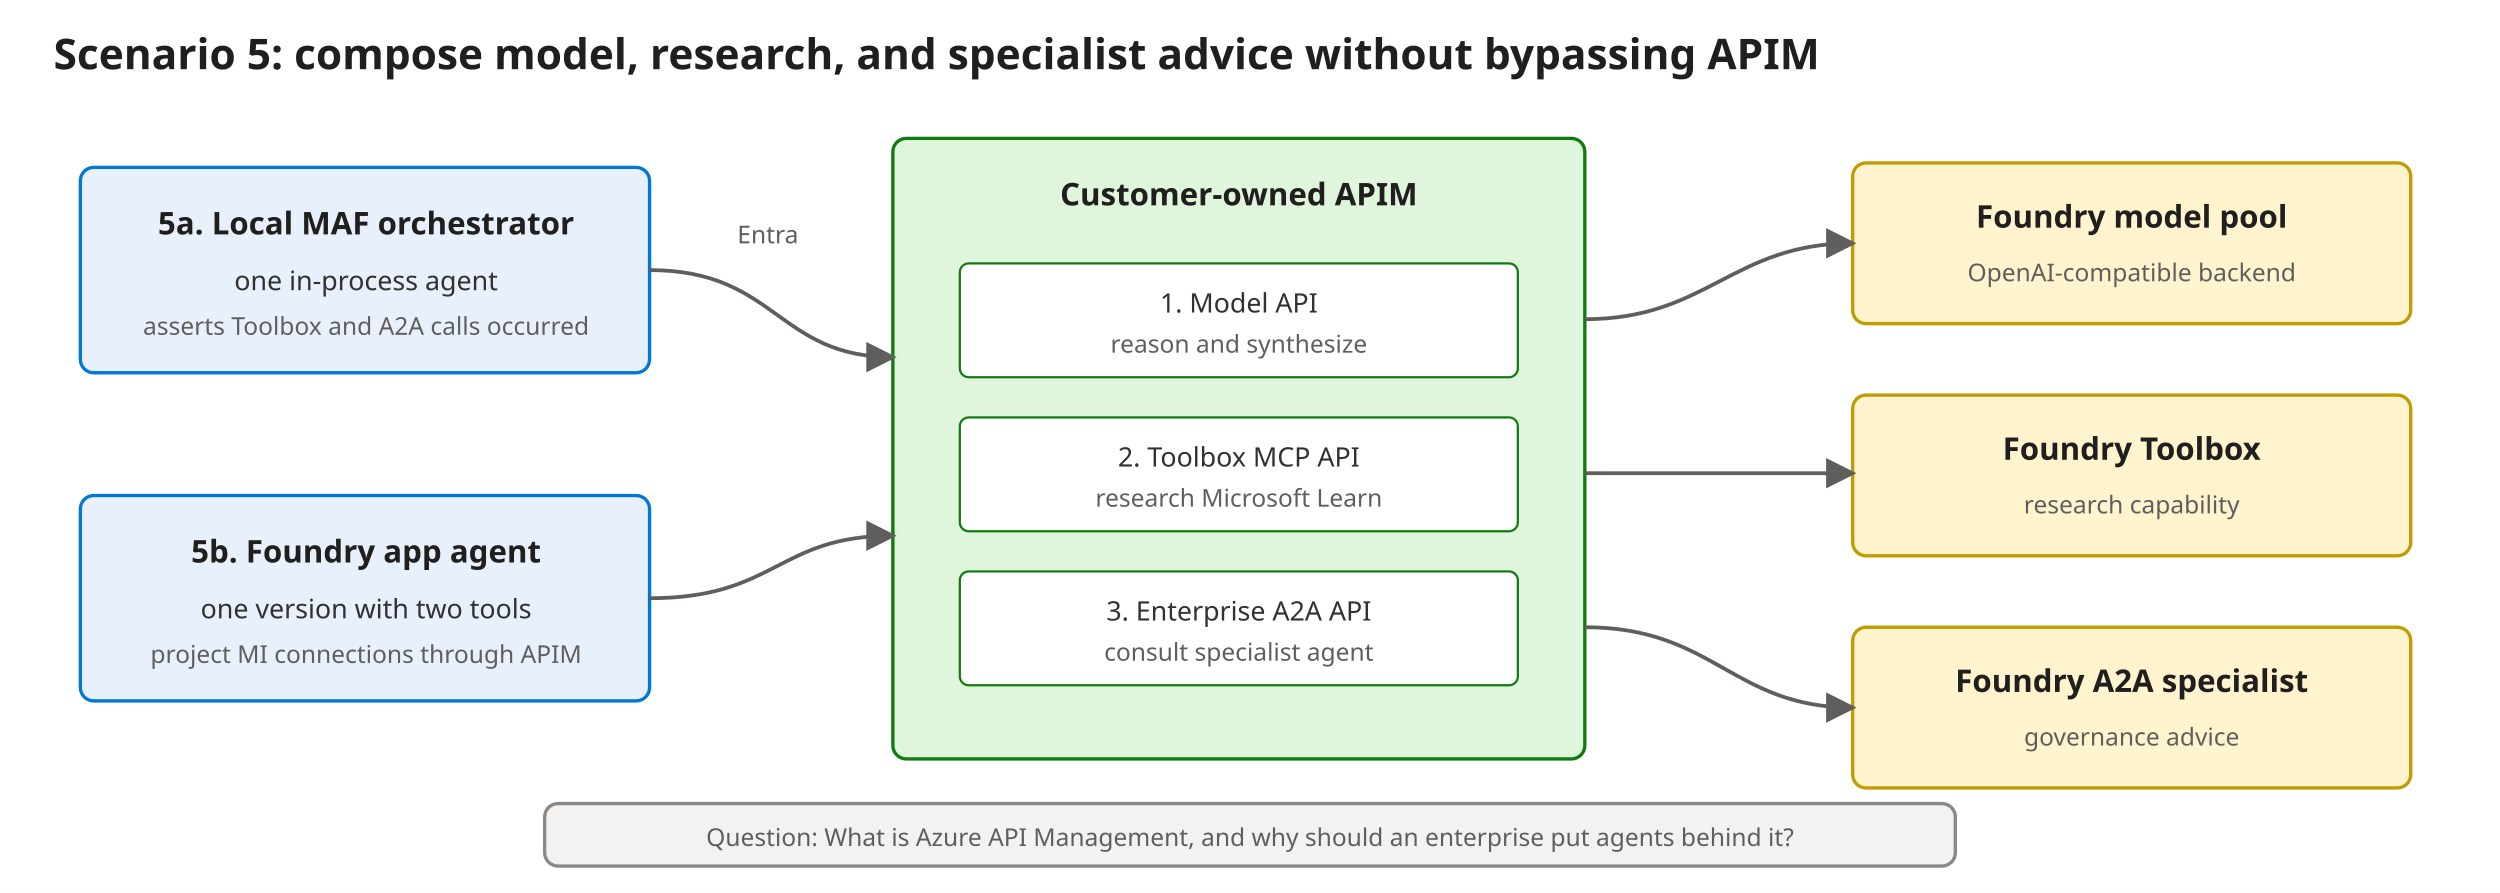
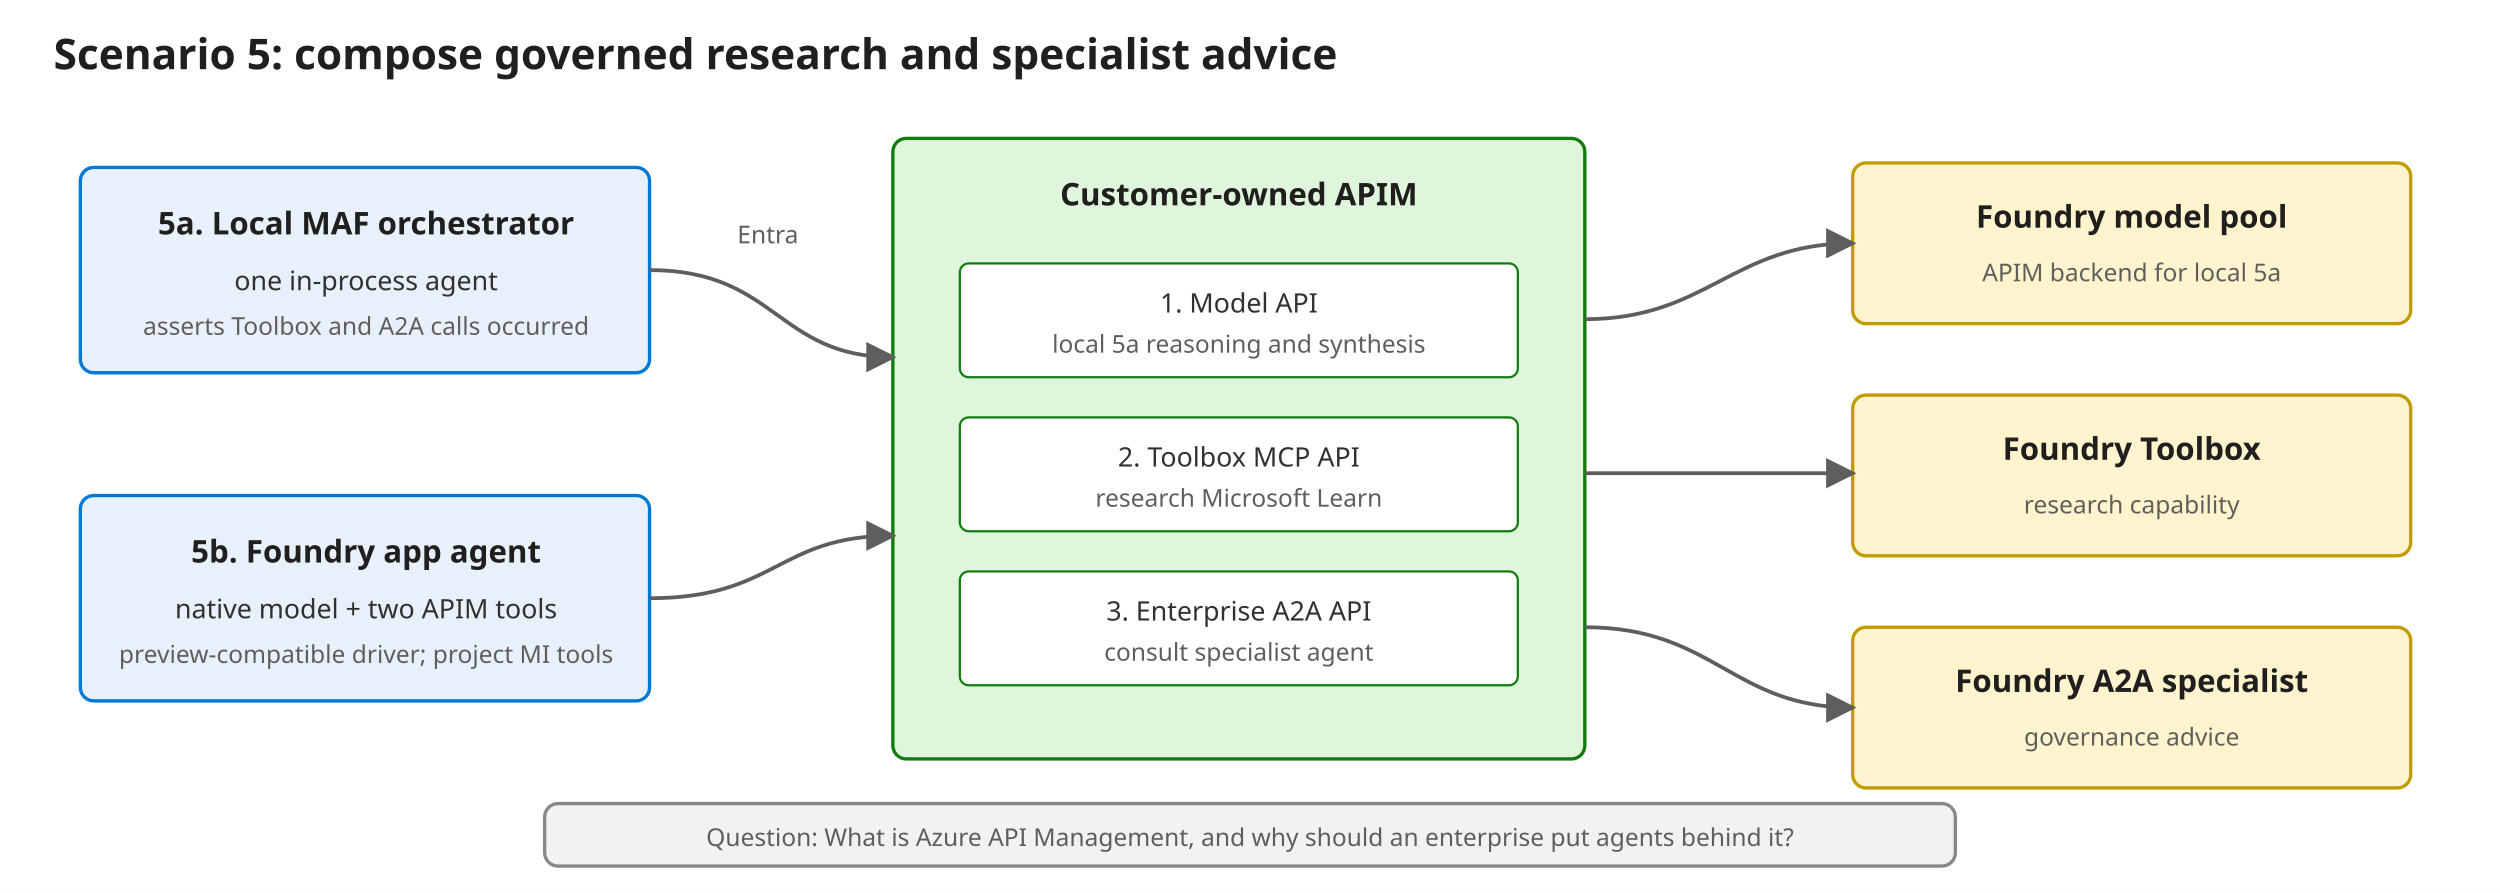
<svg xmlns="http://www.w3.org/2000/svg" width="1120" height="400" viewBox="0 0 1120 400" role="img" aria-labelledby="title desc">
  <defs>
    <marker id="arrow" markerWidth="8" markerHeight="8" refX="7" refY="4" orient="auto">
      <path d="M0 0 L8 4 L0 8 Z" fill="#605e5c" />
    </marker>
    <style>.title{font:600 19px 'Segoe UI',sans-serif;fill:#201f1e}.label{font:600 14px 'Segoe UI',sans-serif;fill:#201f1e}.text{font:12px 'Segoe UI',sans-serif;fill:#323130}.small{font:11px 'Segoe UI',sans-serif;fill:#605e5c}.box{rx:6;stroke-width:1.5}.blue{fill:#e8f1fb;stroke:#0078d4}.green{fill:#dff6dd;stroke:#107c10}.gold{fill:#fff4ce;stroke:#c19c00}.gray{fill:#f3f2f1;stroke:#8a8886}.line{fill:none;stroke:#605e5c;stroke-width:1.7;marker-end:url(#arrow)}</style>
  </defs>
  <rect width="1120" height="400" fill="#fff" />
-   <text x="24" y="31" class="title">Scenario 5: compose model, research, and specialist advice without bypassing APIM</text>
+   <text x="24" y="31" class="title">Scenario 5: compose governed research and specialist advice</text>
  <rect x="36" y="75" width="255" height="92" class="box blue" />
  <text x="164" y="105" text-anchor="middle" class="label">5a. Local MAF orchestrator</text>
  <text x="164" y="130" text-anchor="middle" class="text">one in-process agent</text>
  <text x="164" y="150" text-anchor="middle" class="small">asserts Toolbox and A2A calls occurred</text>
  <rect x="36" y="222" width="255" height="92" class="box blue" />
  <text x="164" y="252" text-anchor="middle" class="label">5b. Foundry app agent</text>
-   <text x="164" y="277" text-anchor="middle" class="text">one version with two tools</text>
-   <text x="164" y="297" text-anchor="middle" class="small">project MI connections through APIM</text>
+   <text x="164" y="277" text-anchor="middle" class="text">native model + two APIM tools</text>
+   <text x="164" y="297" text-anchor="middle" class="small">preview-compatible driver; project MI tools</text>
  <rect x="400" y="62" width="310" height="278" class="box green" />
  <text x="555" y="92" text-anchor="middle" class="label">Customer-owned APIM</text>
  <rect x="430" y="118" width="250" height="51" rx="4" fill="#fff" stroke="#107c10" />
  <text x="555" y="140" text-anchor="middle" class="text">1. Model API</text>
-   <text x="555" y="158" text-anchor="middle" class="small">reason and synthesize</text>
+   <text x="555" y="158" text-anchor="middle" class="small">local 5a reasoning and synthesis</text>
  <rect x="430" y="187" width="250" height="51" rx="4" fill="#fff" stroke="#107c10" />
  <text x="555" y="209" text-anchor="middle" class="text">2. Toolbox MCP API</text>
  <text x="555" y="227" text-anchor="middle" class="small">research Microsoft Learn</text>
  <rect x="430" y="256" width="250" height="51" rx="4" fill="#fff" stroke="#107c10" />
  <text x="555" y="278" text-anchor="middle" class="text">3. Enterprise A2A API</text>
  <text x="555" y="296" text-anchor="middle" class="small">consult specialist agent</text>
  <rect x="830" y="73" width="250" height="72" class="box gold" />
  <text x="955" y="102" text-anchor="middle" class="label">Foundry model pool</text>
-   <text x="955" y="126" text-anchor="middle" class="small">OpenAI-compatible backend</text>
+   <text x="955" y="126" text-anchor="middle" class="small">APIM backend for local 5a</text>
  <rect x="830" y="177" width="250" height="72" class="box gold" />
  <text x="955" y="206" text-anchor="middle" class="label">Foundry Toolbox</text>
  <text x="955" y="230" text-anchor="middle" class="small">research capability</text>
  <rect x="830" y="281" width="250" height="72" class="box gold" />
  <text x="955" y="310" text-anchor="middle" class="label">Foundry A2A specialist</text>
  <text x="955" y="334" text-anchor="middle" class="small">governance advice</text>
  <path d="M291 121 C348 121 348 160 400 160" class="line" />
  <path d="M291 268 C348 268 348 240 400 240" class="line" />
  <text x="344" y="109" text-anchor="middle" class="small">Entra</text>
  <path d="M710 143 C765 143 776 109 830 109" class="line" />
  <path d="M710 212 H830" class="line" />
  <path d="M710 281 C768 281 776 317 830 317" class="line" />
  <rect x="244" y="360" width="632" height="28" class="box gray" />
  <text x="560" y="379" text-anchor="middle" class="small">Question: What is Azure API Management, and why should an enterprise put agents behind it?</text>
</svg>
